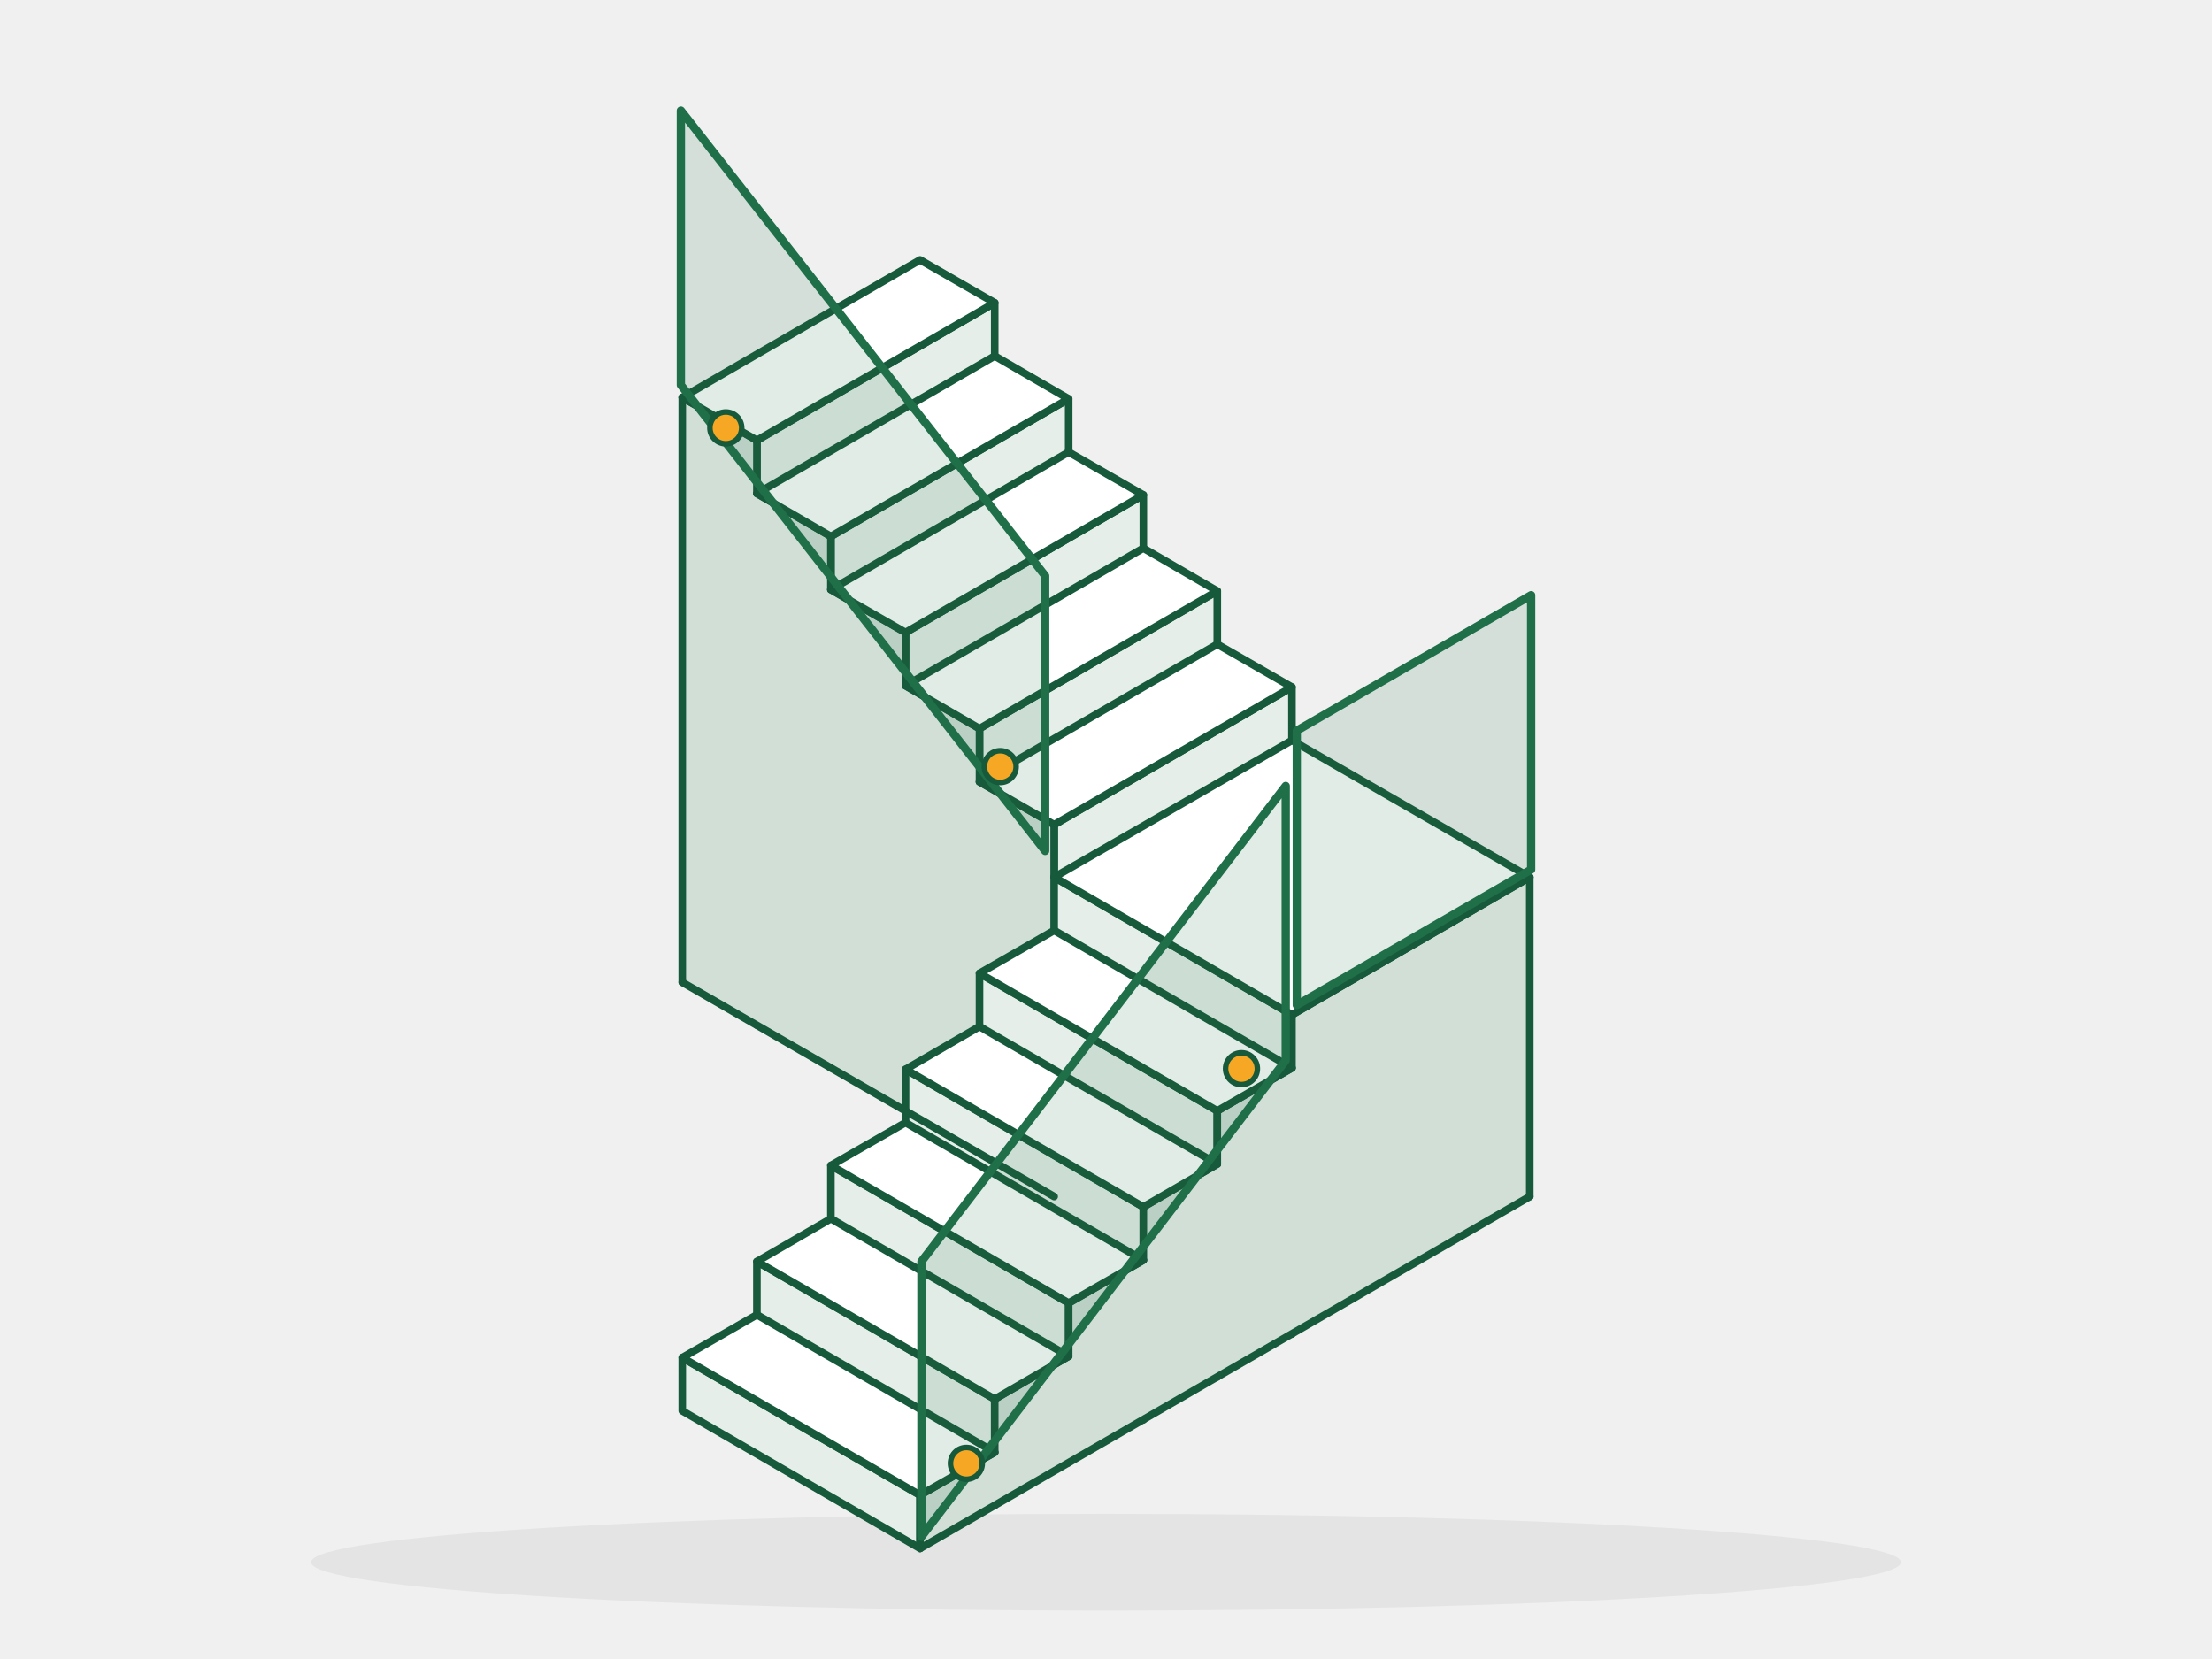
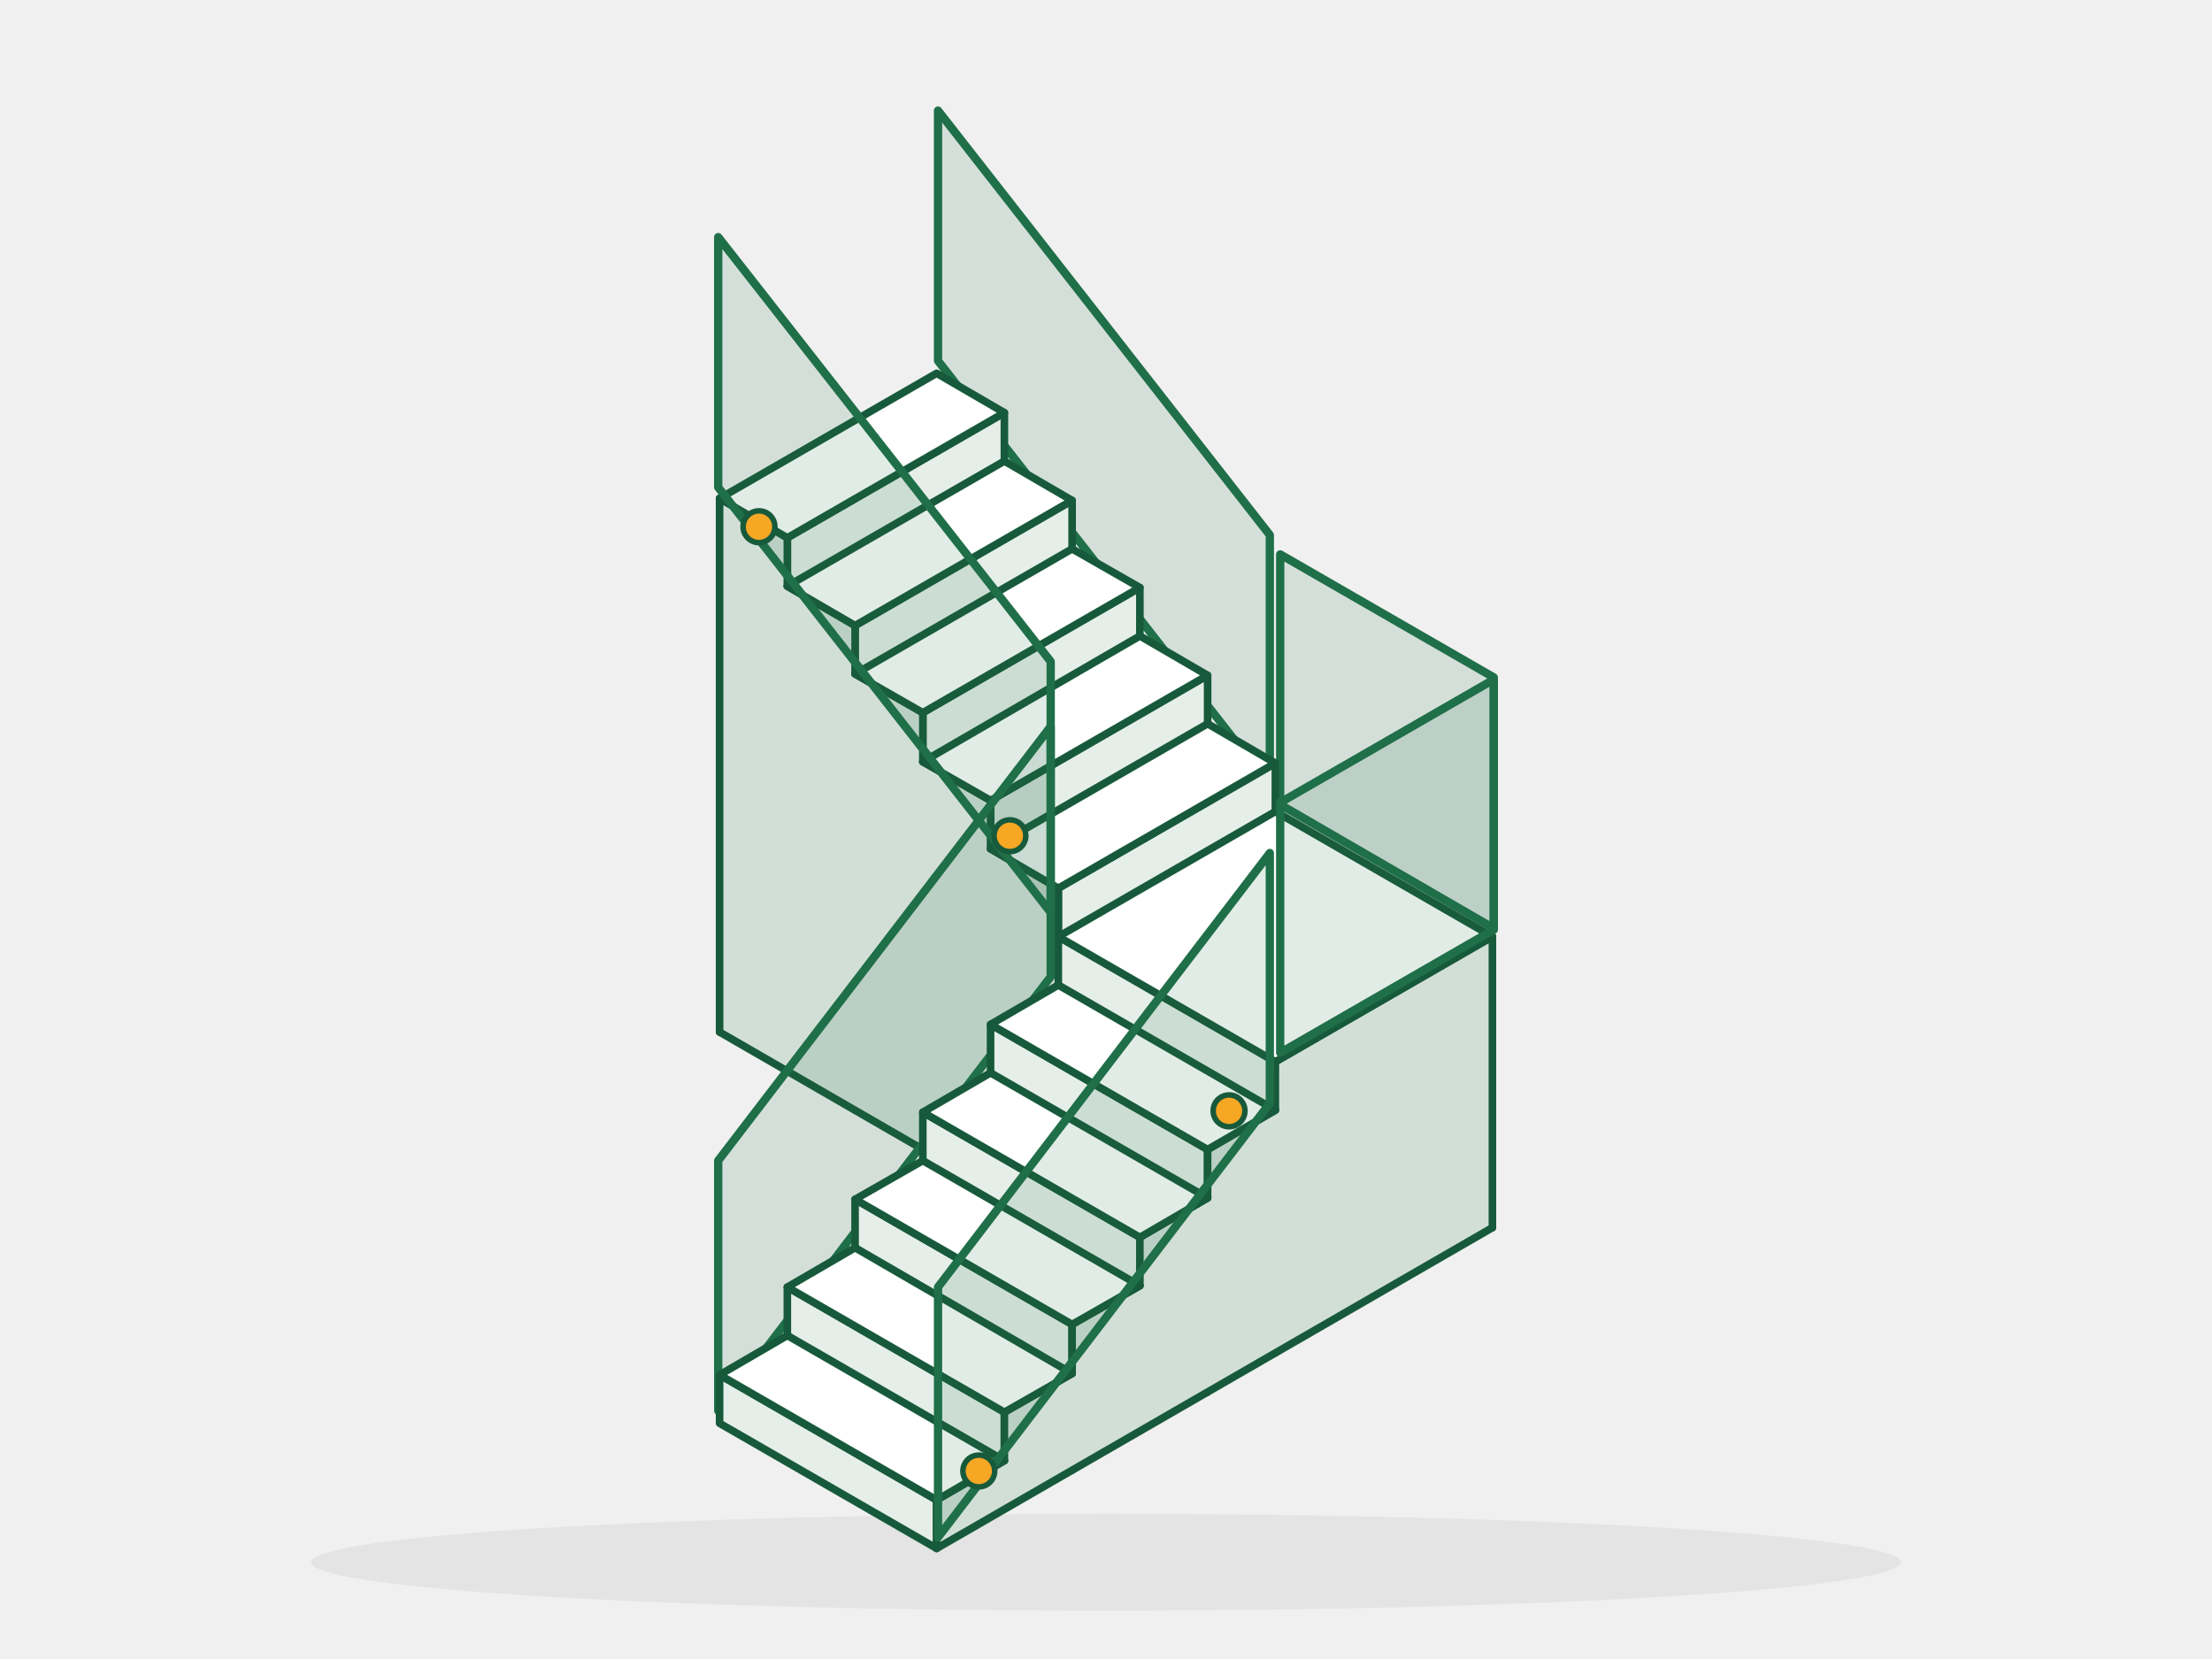
<svg xmlns="http://www.w3.org/2000/svg" viewBox="0 0 320 240" fill="none" stroke-linejoin="round" stroke-linecap="round">
  <ellipse cx="160" cy="226" rx="115" ry="7" fill="#0d1f17" opacity="0.06" />
-   <polygon points="143.9,128.4 109.5,148.3 109.5,63.7 143.9,43.8" fill="#e6eee9" stroke="#175a3b" stroke-width="1.1" />
-   <polygon points="98.7,142.1 109.5,148.3 109.5,63.7 98.7,57.5" fill="#d2dfd7" stroke="#d2dfd7" stroke-width="0.6" />
-   <line x1="98.7" y1="57.5" x2="109.5" y2="63.7" stroke="#175a3b" stroke-width="1.1" />
-   <line x1="109.5" y1="71.4" x2="109.5" y2="63.7" stroke="#175a3b" stroke-width="1.1" />
-   <polygon points="133.1,37.6 143.9,43.8 109.5,63.7 98.7,57.5" fill="#ffffff" stroke="#175a3b" stroke-width="1.1" />
-   <polygon points="154.6,134.6 120.2,154.5 120.2,77.6 154.6,57.7" fill="#e6eee9" stroke="#175a3b" stroke-width="1.1" />
-   <polygon points="109.5,148.3 120.2,154.5 120.2,77.6 109.5,71.4" fill="#d2dfd7" stroke="#d2dfd7" stroke-width="0.6" />
-   <line x1="109.5" y1="71.4" x2="120.2" y2="77.6" stroke="#175a3b" stroke-width="1.1" />
-   <line x1="120.2" y1="85.3" x2="120.2" y2="77.6" stroke="#175a3b" stroke-width="1.1" />
-   <polygon points="143.9,51.5 154.6,57.7 120.2,77.6 109.5,71.4" fill="#ffffff" stroke="#175a3b" stroke-width="1.1" />
-   <polygon points="165.4,140.8 131.0,160.7 131.0,91.5 165.4,71.6" fill="#e6eee9" stroke="#175a3b" stroke-width="1.1" />
-   <polygon points="120.2,154.5 131.0,160.7 131.0,91.5 120.2,85.3" fill="#d2dfd7" stroke="#d2dfd7" stroke-width="0.6" />
-   <line x1="120.2" y1="85.3" x2="131.0" y2="91.5" stroke="#175a3b" stroke-width="1.1" />
-   <line x1="131.0" y1="99.2" x2="131.0" y2="91.5" stroke="#175a3b" stroke-width="1.1" />
-   <polygon points="154.6,65.4 165.4,71.6 131.0,91.5 120.2,85.3" fill="#ffffff" stroke="#175a3b" stroke-width="1.1" />
-   <polygon points="176.1,147.1 141.7,166.9 141.7,105.4 176.1,85.5" fill="#e6eee9" stroke="#175a3b" stroke-width="1.1" />
-   <polygon points="131.0,160.7 141.7,166.9 141.7,105.4 131.0,99.2" fill="#d2dfd7" stroke="#d2dfd7" stroke-width="0.6" />
-   <line x1="131.0" y1="99.2" x2="141.7" y2="105.4" stroke="#175a3b" stroke-width="1.1" />
-   <line x1="141.7" y1="113.1" x2="141.7" y2="105.4" stroke="#175a3b" stroke-width="1.1" />
-   <polygon points="165.4,79.3 176.1,85.5 141.7,105.4 131.0,99.2" fill="#ffffff" stroke="#175a3b" stroke-width="1.1" />
-   <polygon points="186.9,153.3 152.5,173.1 152.5,119.3 186.9,99.4" fill="#e6eee9" stroke="#175a3b" stroke-width="1.1" />
-   <polygon points="141.7,166.9 152.5,173.1 152.5,119.3 141.7,113.1" fill="#d2dfd7" stroke="#d2dfd7" stroke-width="0.6" />
-   <line x1="141.7" y1="113.1" x2="152.5" y2="119.3" stroke="#175a3b" stroke-width="1.1" />
-   <line x1="152.5" y1="126.9" x2="152.5" y2="119.3" stroke="#175a3b" stroke-width="1.1" />
-   <polygon points="176.1,93.2 186.9,99.4 152.5,119.3 141.7,113.1" fill="#ffffff" stroke="#175a3b" stroke-width="1.1" />
-   <polygon points="152.5,173.1 186.9,193.0 186.9,146.8 152.5,126.9" fill="#e6eee9" stroke="#175a3b" stroke-width="1.1" />
-   <polygon points="221.3,173.1 186.9,193.0 186.9,146.8 221.3,126.9" fill="#d2dfd7" stroke="#d2dfd7" stroke-width="0.6" />
-   <line x1="221.3" y1="126.9" x2="186.9" y2="146.8" stroke="#175a3b" stroke-width="1.1" />
-   <line x1="186.9" y1="154.5" x2="186.9" y2="146.8" stroke="#175a3b" stroke-width="1.1" />
-   <polygon points="186.9,107.1 221.3,126.9 186.9,146.8 152.5,126.9" fill="#ffffff" stroke="#175a3b" stroke-width="1.1" />
-   <polygon points="141.7,179.3 176.1,199.2 176.1,160.7 141.7,140.8" fill="#e6eee9" stroke="#175a3b" stroke-width="1.1" />
-   <polygon points="186.9,193.0 176.1,199.2 176.1,160.7 186.9,154.5" fill="#d2dfd7" stroke="#d2dfd7" stroke-width="0.6" />
-   <line x1="186.9" y1="154.5" x2="176.1" y2="160.7" stroke="#175a3b" stroke-width="1.1" />
-   <line x1="176.1" y1="168.4" x2="176.1" y2="160.7" stroke="#175a3b" stroke-width="1.1" />
-   <polygon points="152.5,134.6 186.9,154.5 176.1,160.7 141.7,140.8" fill="#ffffff" stroke="#175a3b" stroke-width="1.1" />
-   <polygon points="131.0,185.5 165.4,205.4 165.4,174.6 131.0,154.7" fill="#e6eee9" stroke="#175a3b" stroke-width="1.1" />
-   <polygon points="176.1,199.2 165.4,205.4 165.4,174.6 176.1,168.4" fill="#d2dfd7" stroke="#d2dfd7" stroke-width="0.6" />
-   <line x1="176.1" y1="168.4" x2="165.4" y2="174.6" stroke="#175a3b" stroke-width="1.1" />
-   <line x1="165.4" y1="182.3" x2="165.4" y2="174.6" stroke="#175a3b" stroke-width="1.1" />
-   <polygon points="141.7,148.5 176.1,168.4 165.4,174.6 131.0,154.7" fill="#ffffff" stroke="#175a3b" stroke-width="1.1" />
-   <polygon points="120.2,191.7 154.6,211.6 154.6,188.5 120.2,168.6" fill="#e6eee9" stroke="#175a3b" stroke-width="1.1" />
-   <polygon points="165.4,205.4 154.6,211.6 154.6,188.5 165.4,182.3" fill="#d2dfd7" stroke="#d2dfd7" stroke-width="0.6" />
-   <line x1="165.4" y1="182.3" x2="154.6" y2="188.5" stroke="#175a3b" stroke-width="1.1" />
-   <line x1="154.6" y1="196.2" x2="154.6" y2="188.5" stroke="#175a3b" stroke-width="1.1" />
-   <polygon points="131.0,162.4 165.4,182.3 154.6,188.5 120.2,168.6" fill="#ffffff" stroke="#175a3b" stroke-width="1.1" />
-   <polygon points="109.5,197.9 143.9,217.8 143.9,202.4 109.5,182.5" fill="#e6eee9" stroke="#175a3b" stroke-width="1.1" />
-   <polygon points="154.6,211.6 143.9,217.8 143.9,202.4 154.6,196.2" fill="#d2dfd7" stroke="#d2dfd7" stroke-width="0.6" />
-   <line x1="154.6" y1="196.2" x2="143.9" y2="202.4" stroke="#175a3b" stroke-width="1.1" />
-   <line x1="143.9" y1="210.1" x2="143.9" y2="202.4" stroke="#175a3b" stroke-width="1.1" />
-   <polygon points="120.2,176.3 154.6,196.2 143.9,202.4 109.5,182.5" fill="#ffffff" stroke="#175a3b" stroke-width="1.1" />
-   <polygon points="98.7,204.1 133.1,224.0 133.1,216.3 98.7,196.4" fill="#e6eee9" stroke="#175a3b" stroke-width="1.1" />
-   <polygon points="143.9,217.8 133.1,224.0 133.1,216.3 143.9,210.1" fill="#d2dfd7" stroke="#d2dfd7" stroke-width="0.6" />
-   <line x1="143.9" y1="210.1" x2="133.1" y2="216.3" stroke="#175a3b" stroke-width="1.1" />
-   <line x1="133.1" y1="224.0" x2="133.1" y2="216.3" stroke="#175a3b" stroke-width="1.1" />
-   <polygon points="109.5,190.2 143.9,210.1 133.1,216.3 98.7,196.4" fill="#ffffff" stroke="#175a3b" stroke-width="1.1" />
-   <line x1="98.7" y1="142.1" x2="152.5" y2="173.1" stroke="#175a3b" stroke-width="1.1" />
-   <line x1="98.7" y1="142.1" x2="98.7" y2="57.5" stroke="#175a3b" stroke-width="1.1" />
-   <line x1="221.3" y1="173.1" x2="133.1" y2="224.0" stroke="#175a3b" stroke-width="1.1" />
-   <line x1="221.3" y1="173.1" x2="221.3" y2="126.9" stroke="#175a3b" stroke-width="1.1" />
-   <polygon points="187.6,145.4 221.5,125.8 221.5,86.1 187.6,105.7" fill="#1f6f49" fill-opacity="0.13" stroke="#1f6f49" stroke-width="1.2" />
-   <polygon points="133.3,222.3 186.0,153.4 186.0,113.7 133.3,182.5" fill="#1f6f49" fill-opacity="0.13" stroke="#1f6f49" stroke-width="1.2" />
-   <circle cx="139.8" cy="211.7" r="2.3" fill="#f6a723" stroke="#175a3b" stroke-width="0.8" />
-   <circle cx="179.6" cy="154.6" r="2.3" fill="#f6a723" stroke="#175a3b" stroke-width="0.8" />
-   <polygon points="151.2,123.1 98.5,55.7 98.5,16.0 151.2,83.3" fill="#1f6f49" fill-opacity="0.13" stroke="#1f6f49" stroke-width="1.2" />
-   <circle cx="144.7" cy="110.9" r="2.3" fill="#f6a723" stroke="#175a3b" stroke-width="0.8" />
-   <circle cx="105.0" cy="61.9" r="2.3" fill="#f6a723" stroke="#175a3b" stroke-width="0.8" />
+   <polygon points="183.7,113.6 135.7,52.2 135.7,16.0 183.7,77.4" fill="#1f6f49" fill-opacity="0.13" stroke="#1f6f49" stroke-width="1.2" />
+   <polygon points="216.1,134.3 185.2,116.4 185.2,80.2 216.1,98.0" fill="#1f6f49" fill-opacity="0.13" stroke="#1f6f49" stroke-width="1.2" />
+   <polygon points="145.3,136.9 113.9,155.0 113.9,77.8 145.3,59.7" fill="#e6eee9" stroke="#175a3b" stroke-width="1.1" />
+   <polygon points="104.1,149.3 113.9,155.0 113.9,77.8 104.1,72.1" fill="#d2dfd7" stroke="#d2dfd7" stroke-width="0.6" />
+   <line x1="104.1" y1="72.1" x2="113.9" y2="77.8" stroke="#175a3b" stroke-width="1.1" />
+   <line x1="113.9" y1="84.8" x2="113.9" y2="77.8" stroke="#175a3b" stroke-width="1.1" />
+   <polygon points="135.5,54.0 145.3,59.7 113.9,77.8 104.1,72.1" fill="#ffffff" stroke="#175a3b" stroke-width="1.1" />
+   <polygon points="155.1,142.5 123.7,160.6 123.7,90.5 155.1,72.4" fill="#e6eee9" stroke="#175a3b" stroke-width="1.1" />
+   <polygon points="113.9,155.0 123.7,160.6 123.7,90.5 113.9,84.8" fill="#d2dfd7" stroke="#d2dfd7" stroke-width="0.6" />
+   <line x1="113.9" y1="84.8" x2="123.7" y2="90.5" stroke="#175a3b" stroke-width="1.1" />
+   <line x1="123.7" y1="97.5" x2="123.7" y2="90.5" stroke="#175a3b" stroke-width="1.1" />
+   <polygon points="145.3,66.7 155.1,72.4 123.7,90.5 113.9,84.8" fill="#ffffff" stroke="#175a3b" stroke-width="1.1" />
+   <polygon points="164.9,148.2 133.5,166.3 133.5,103.1 164.9,85.0" fill="#e6eee9" stroke="#175a3b" stroke-width="1.1" />
+   <polygon points="123.7,160.6 133.5,166.3 133.5,103.1 123.7,97.5" fill="#d2dfd7" stroke="#d2dfd7" stroke-width="0.6" />
+   <line x1="123.7" y1="97.5" x2="133.5" y2="103.1" stroke="#175a3b" stroke-width="1.1" />
+   <line x1="133.5" y1="110.2" x2="133.5" y2="103.1" stroke="#175a3b" stroke-width="1.1" />
+   <polygon points="155.1,79.4 164.9,85.0 133.5,103.1 123.7,97.5" fill="#ffffff" stroke="#175a3b" stroke-width="1.1" />
+   <polygon points="174.7,153.8 143.3,171.9 143.3,115.8 174.7,97.7" fill="#e6eee9" stroke="#175a3b" stroke-width="1.1" />
+   <polygon points="133.5,166.3 143.3,171.9 143.3,115.8 133.5,110.2" fill="#d2dfd7" stroke="#d2dfd7" stroke-width="0.6" />
+   <line x1="133.5" y1="110.2" x2="143.3" y2="115.8" stroke="#175a3b" stroke-width="1.1" />
+   <line x1="143.3" y1="122.8" x2="143.3" y2="115.8" stroke="#175a3b" stroke-width="1.1" />
+   <polygon points="164.9,92.0 174.7,97.7 143.3,115.8 133.5,110.2" fill="#ffffff" stroke="#175a3b" stroke-width="1.1" />
+   <polygon points="184.5,159.5 153.1,177.6 153.1,128.5 184.5,110.4" fill="#e6eee9" stroke="#175a3b" stroke-width="1.1" />
+   <polygon points="143.3,171.9 153.1,177.6 153.1,128.5 143.3,122.8" fill="#d2dfd7" stroke="#d2dfd7" stroke-width="0.6" />
+   <line x1="143.3" y1="122.8" x2="153.1" y2="128.5" stroke="#175a3b" stroke-width="1.1" />
+   <line x1="153.1" y1="135.5" x2="153.1" y2="128.5" stroke="#175a3b" stroke-width="1.1" />
+   <polygon points="174.7,104.7 184.5,110.4 153.1,128.5 143.3,122.8" fill="#ffffff" stroke="#175a3b" stroke-width="1.1" />
+   <polygon points="153.1,177.6 184.5,195.7 184.5,153.6 153.1,135.5" fill="#e6eee9" stroke="#175a3b" stroke-width="1.1" />
+   <polygon points="215.9,177.6 184.5,195.7 184.5,153.6 215.9,135.5" fill="#d2dfd7" stroke="#d2dfd7" stroke-width="0.6" />
+   <line x1="215.9" y1="135.5" x2="184.5" y2="153.6" stroke="#175a3b" stroke-width="1.1" />
+   <line x1="184.5" y1="160.6" x2="184.5" y2="153.6" stroke="#175a3b" stroke-width="1.1" />
+   <polygon points="184.5,117.4 215.9,135.5 184.5,153.6 153.1,135.5" fill="#ffffff" stroke="#175a3b" stroke-width="1.1" />
+   <line x1="104.1" y1="149.3" x2="153.1" y2="177.6" stroke="#175a3b" stroke-width="1.1" />
+   <polygon points="103.9,204.1 152.0,141.3 152.0,105.1 103.9,167.9" fill="#1f6f49" fill-opacity="0.13" stroke="#1f6f49" stroke-width="1.2" />
+   <polygon points="143.3,183.3 174.7,201.4 174.7,166.3 143.3,148.2" fill="#e6eee9" stroke="#175a3b" stroke-width="1.1" />
+   <polygon points="184.5,195.7 174.7,201.4 174.7,166.3 184.5,160.6" fill="#d2dfd7" stroke="#d2dfd7" stroke-width="0.6" />
+   <line x1="184.5" y1="160.6" x2="174.7" y2="166.3" stroke="#175a3b" stroke-width="1.1" />
+   <line x1="174.7" y1="173.3" x2="174.7" y2="166.3" stroke="#175a3b" stroke-width="1.1" />
+   <polygon points="153.1,142.5 184.5,160.6 174.7,166.3 143.3,148.2" fill="#ffffff" stroke="#175a3b" stroke-width="1.1" />
+   <polygon points="133.5,188.9 164.9,207.0 164.9,179.0 133.5,160.9" fill="#e6eee9" stroke="#175a3b" stroke-width="1.1" />
+   <polygon points="174.7,201.4 164.9,207.0 164.9,179.0 174.7,173.3" fill="#d2dfd7" stroke="#d2dfd7" stroke-width="0.6" />
+   <line x1="174.7" y1="173.3" x2="164.9" y2="179.0" stroke="#175a3b" stroke-width="1.1" />
+   <line x1="164.9" y1="186.0" x2="164.9" y2="179.0" stroke="#175a3b" stroke-width="1.1" />
+   <polygon points="143.3,155.2 174.7,173.3 164.9,179.0 133.5,160.9" fill="#ffffff" stroke="#175a3b" stroke-width="1.1" />
+   <polygon points="123.7,194.6 155.1,212.7 155.1,191.6 123.7,173.5" fill="#e6eee9" stroke="#175a3b" stroke-width="1.1" />
+   <polygon points="164.9,207.0 155.1,212.7 155.1,191.6 164.9,186.0" fill="#d2dfd7" stroke="#d2dfd7" stroke-width="0.6" />
+   <line x1="164.9" y1="186.0" x2="155.1" y2="191.6" stroke="#175a3b" stroke-width="1.1" />
+   <line x1="155.1" y1="198.7" x2="155.1" y2="191.6" stroke="#175a3b" stroke-width="1.1" />
+   <polygon points="133.5,167.9 164.9,186.0 155.1,191.6 123.7,173.5" fill="#ffffff" stroke="#175a3b" stroke-width="1.1" />
+   <polygon points="113.9,200.2 145.3,218.3 145.3,204.3 113.9,186.2" fill="#e6eee9" stroke="#175a3b" stroke-width="1.1" />
+   <polygon points="155.1,212.7 145.3,218.3 145.3,204.3 155.1,198.7" fill="#d2dfd7" stroke="#d2dfd7" stroke-width="0.6" />
+   <line x1="155.1" y1="198.7" x2="145.3" y2="204.3" stroke="#175a3b" stroke-width="1.1" />
+   <line x1="145.3" y1="211.3" x2="145.3" y2="204.3" stroke="#175a3b" stroke-width="1.1" />
+   <polygon points="123.7,180.5 155.1,198.7 145.3,204.3 113.9,186.2" fill="#ffffff" stroke="#175a3b" stroke-width="1.1" />
+   <polygon points="104.1,205.9 135.5,224.0 135.5,217.0 104.1,198.9" fill="#e6eee9" stroke="#175a3b" stroke-width="1.1" />
+   <polygon points="145.3,218.3 135.5,224.0 135.5,217.0 145.3,211.3" fill="#d2dfd7" stroke="#d2dfd7" stroke-width="0.6" />
+   <line x1="145.3" y1="211.3" x2="135.5" y2="217.0" stroke="#175a3b" stroke-width="1.1" />
+   <line x1="135.5" y1="224.0" x2="135.5" y2="217.0" stroke="#175a3b" stroke-width="1.1" />
+   <polygon points="113.9,193.2 145.3,211.3 135.5,217.0 104.1,198.9" fill="#ffffff" stroke="#175a3b" stroke-width="1.1" />
+   <line x1="104.1" y1="149.3" x2="104.1" y2="72.1" stroke="#175a3b" stroke-width="1.1" />
+   <line x1="215.9" y1="177.6" x2="135.5" y2="224.0" stroke="#175a3b" stroke-width="1.1" />
+   <line x1="215.9" y1="177.6" x2="215.9" y2="135.5" stroke="#175a3b" stroke-width="1.1" />
+   <polygon points="185.2,152.3 216.1,134.5 216.1,98.3 185.2,116.1" fill="#1f6f49" fill-opacity="0.13" stroke="#1f6f49" stroke-width="1.2" />
+   <polygon points="135.7,222.4 183.7,159.6 183.7,123.4 135.7,186.2" fill="#1f6f49" fill-opacity="0.13" stroke="#1f6f49" stroke-width="1.2" />
+   <circle cx="141.6" cy="212.8" r="2.3" fill="#f6a723" stroke="#175a3b" stroke-width="0.8" />
+   <circle cx="177.8" cy="160.7" r="2.3" fill="#f6a723" stroke="#175a3b" stroke-width="0.8" />
+   <polygon points="152.0,132.0 103.9,70.5 103.9,34.3 152.0,95.7" fill="#1f6f49" fill-opacity="0.13" stroke="#1f6f49" stroke-width="1.2" />
+   <circle cx="146.1" cy="120.9" r="2.3" fill="#f6a723" stroke="#175a3b" stroke-width="0.8" />
+   <circle cx="109.8" cy="76.2" r="2.3" fill="#f6a723" stroke="#175a3b" stroke-width="0.8" />
</svg>
